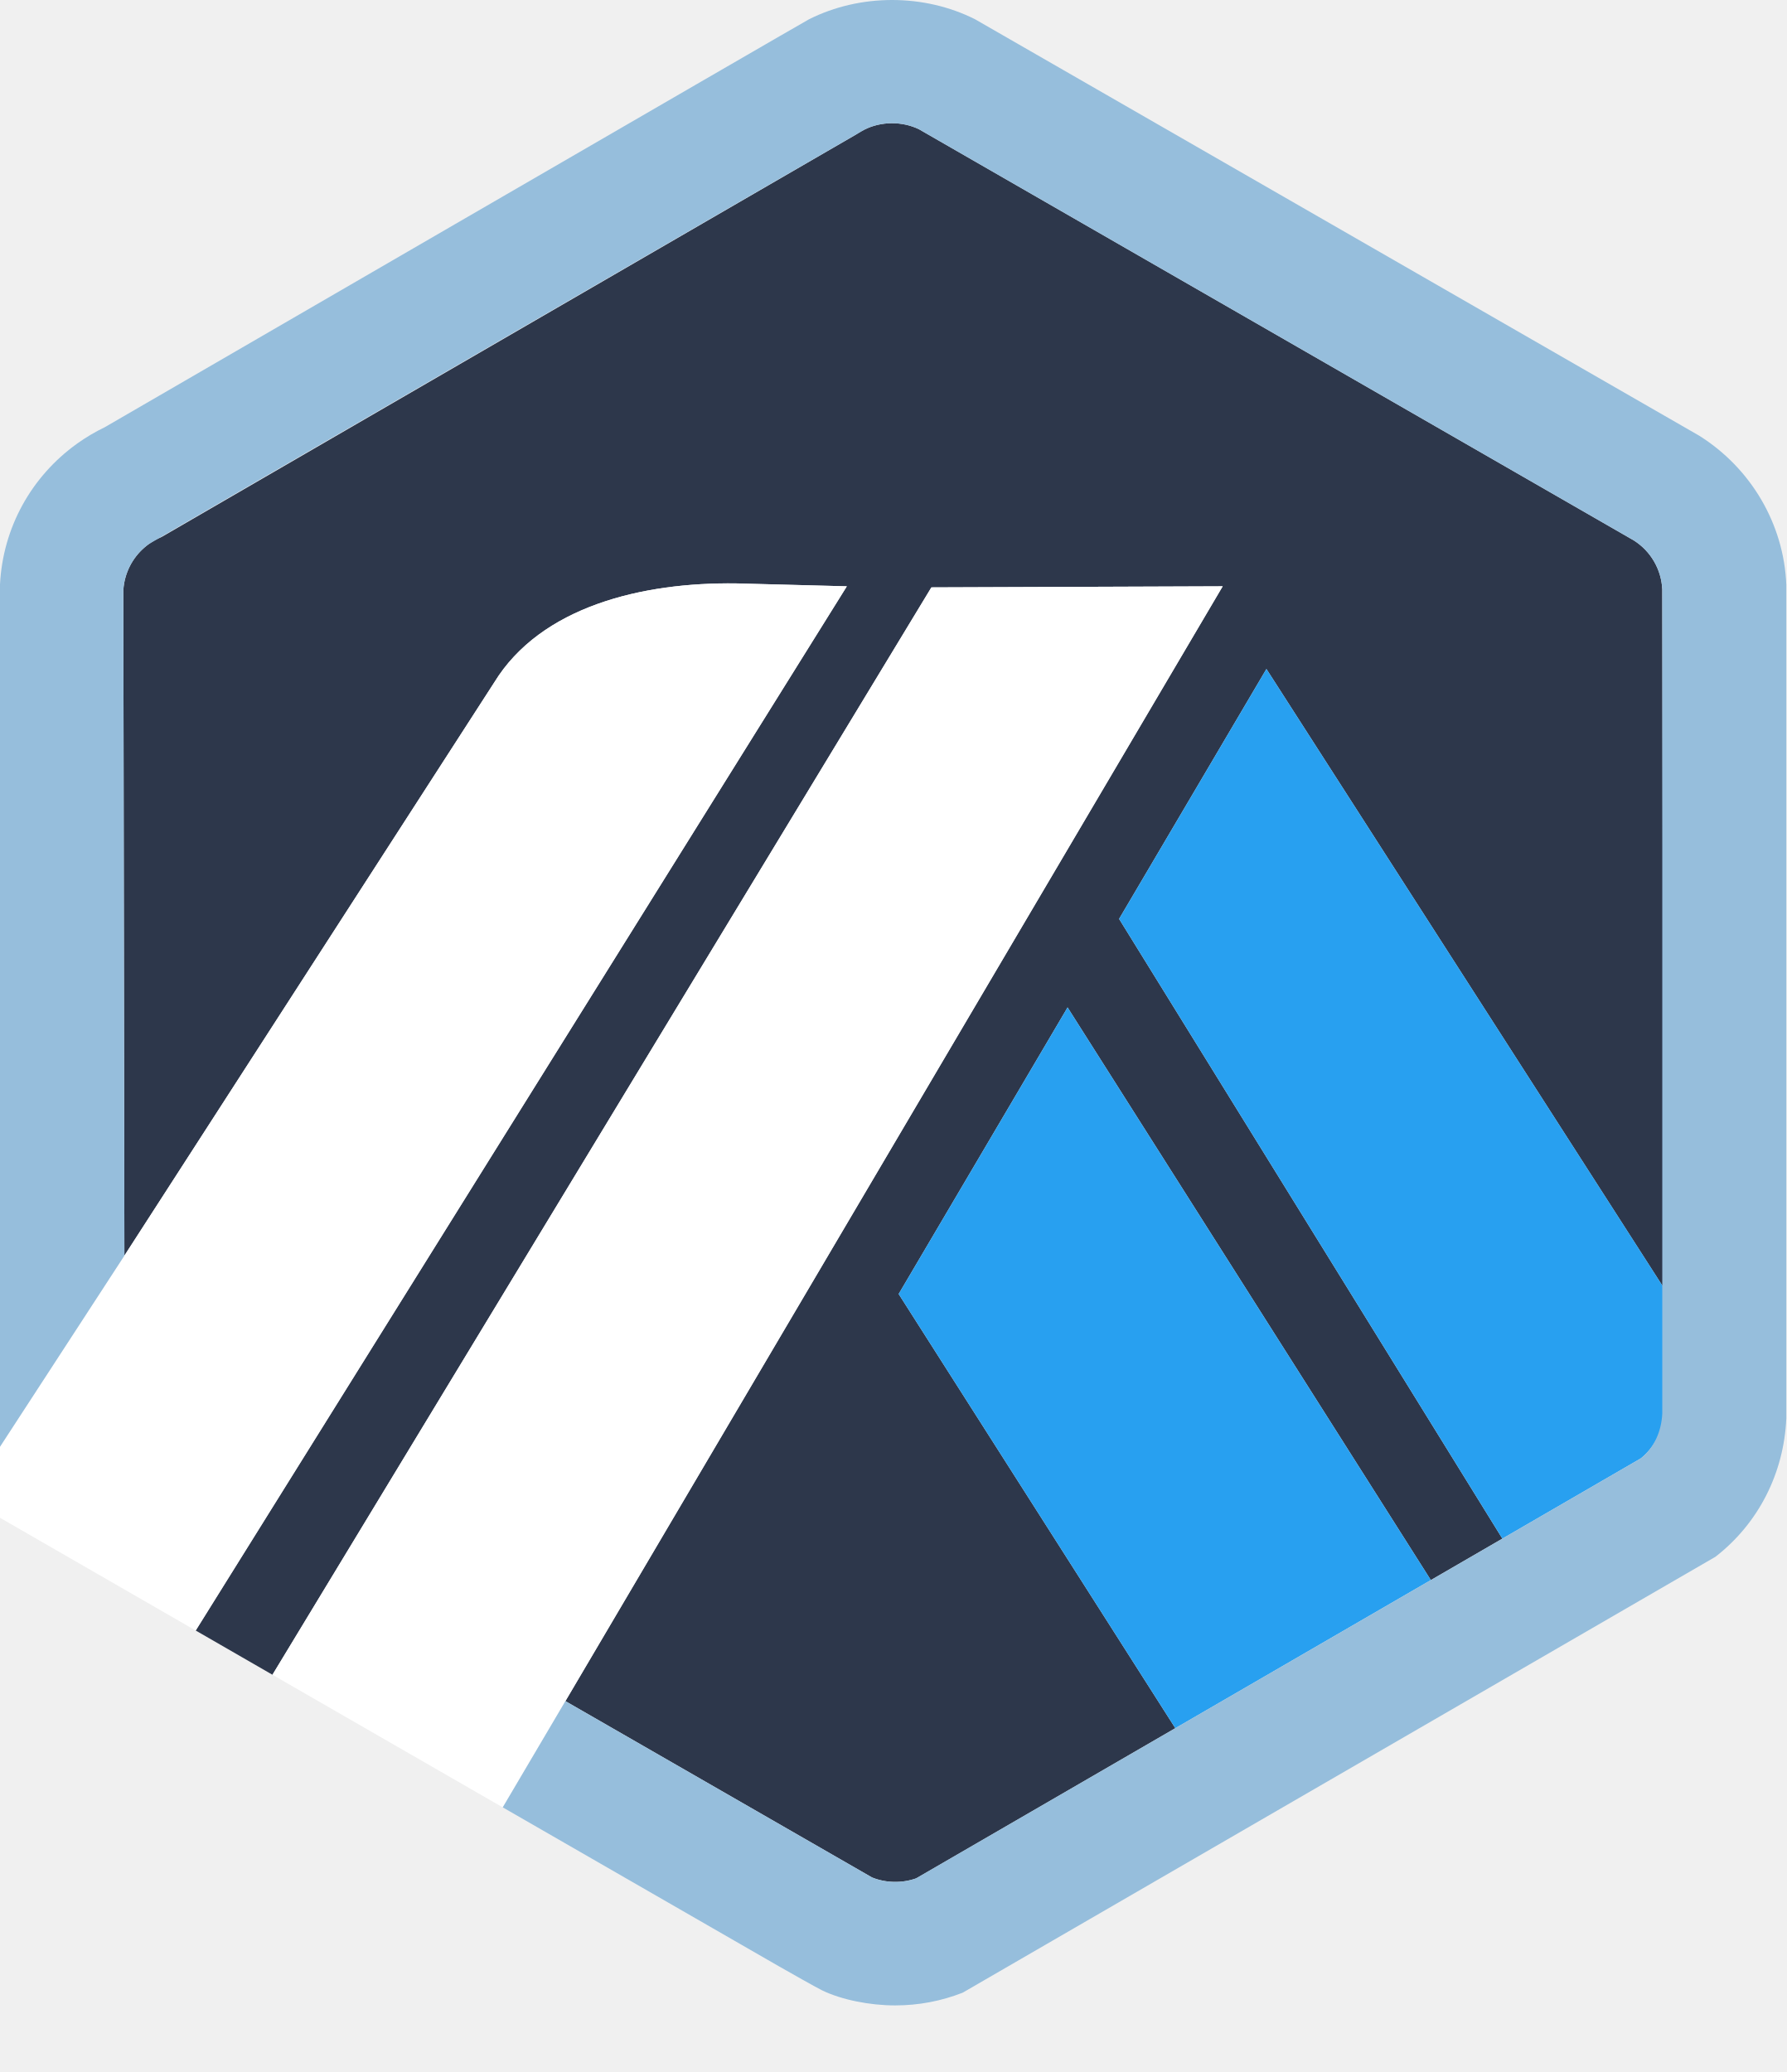
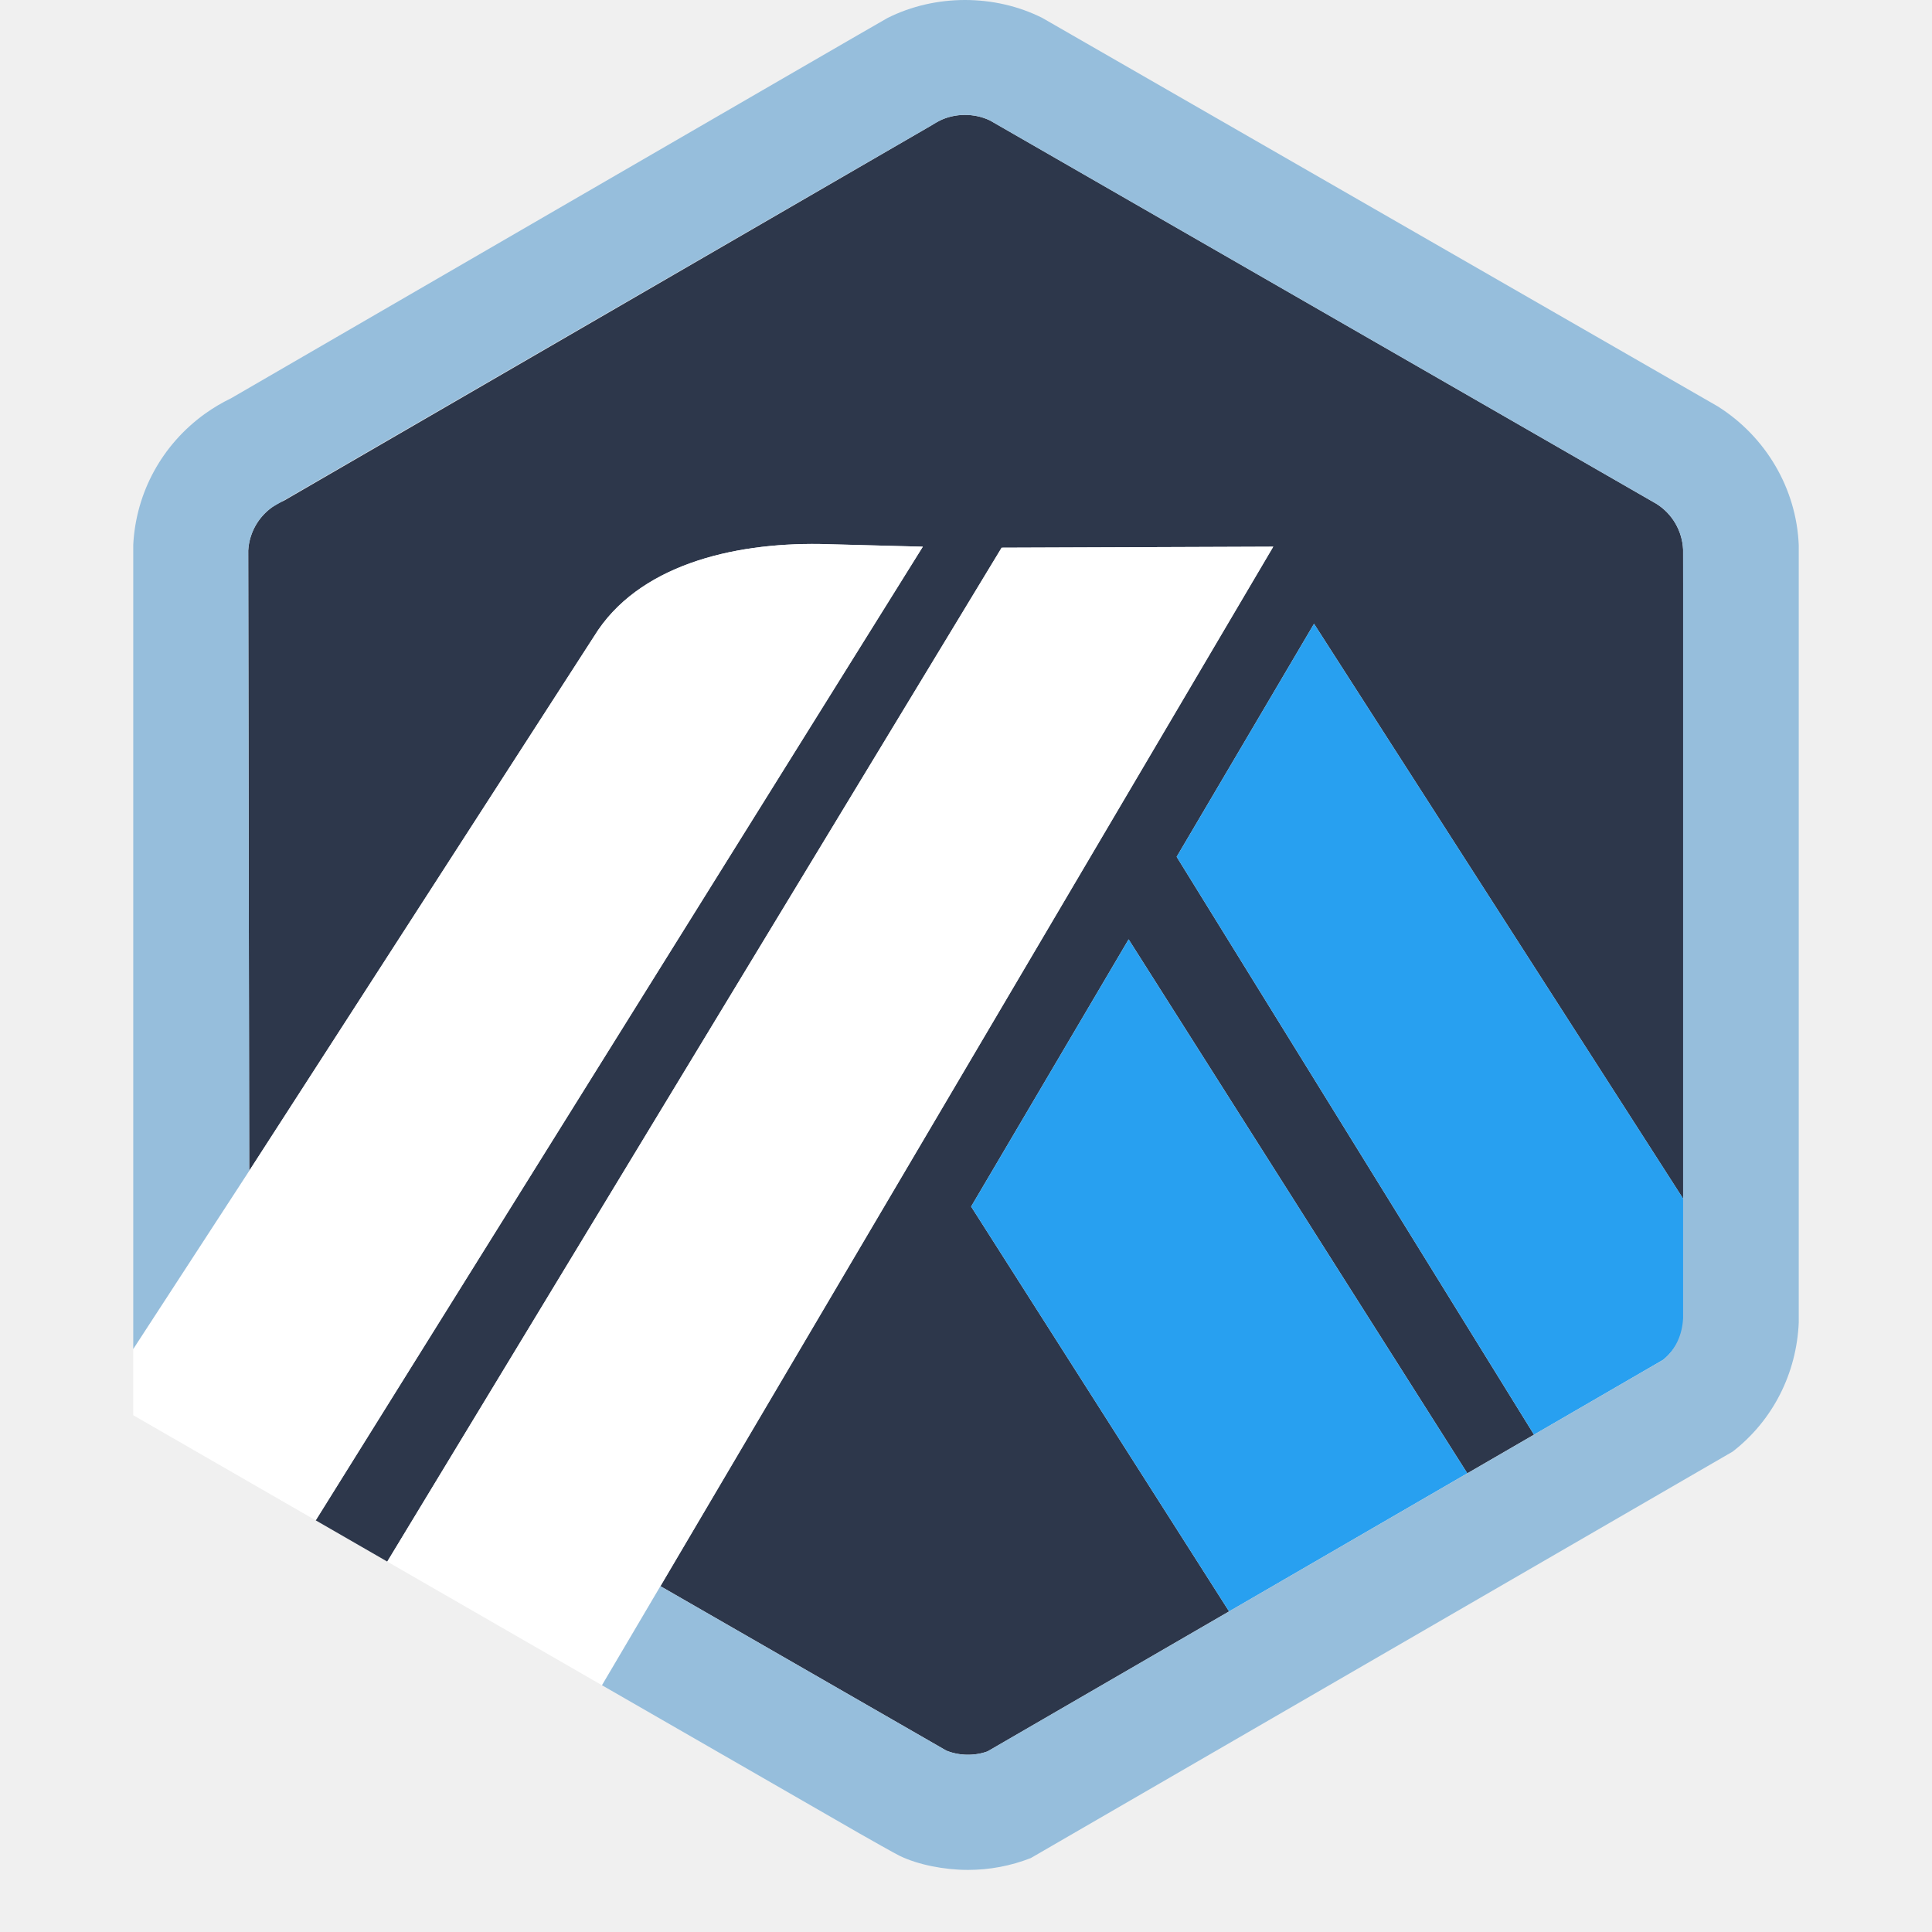
- <svg xmlns="http://www.w3.org/2000/svg" width="25" height="29" viewBox="0 0 25 29" fill="none">
+ <svg xmlns="http://www.w3.org/2000/svg" width="25" height="25" viewBox="0 0 25 29" fill="none">
  <path d="M15.662 12.861L17.724 9.363L23.28 18.017L23.282 19.677L23.264 8.249C23.251 7.97 23.103 7.714 22.866 7.564L12.863 1.81C12.629 1.695 12.332 1.696 12.099 1.814C12.067 1.829 12.038 1.847 12.009 1.865L11.974 1.887L2.265 7.514L2.228 7.531C2.179 7.553 2.13 7.581 2.084 7.614C1.9 7.746 1.778 7.941 1.738 8.16C1.732 8.194 1.728 8.227 1.726 8.262L1.741 17.574L6.916 9.553C7.568 8.489 8.987 8.147 10.305 8.165L11.852 8.206L2.739 22.821L3.813 23.44L13.035 8.221L17.112 8.206L7.913 23.809L12.204 26.277C12.398 26.356 12.626 26.36 12.822 26.29L22.965 20.411L21.026 21.535L15.662 12.861ZM16.449 24.188L12.577 18.111L14.941 14.1L20.025 22.115L16.449 24.188Z" fill="#2D374B" />
  <path d="M12.577 18.111L16.449 24.188L20.025 22.115L14.941 14.1L12.577 18.111Z" fill="#28A0F0" />
  <path d="M23.282 19.677L23.28 18.016L17.724 9.363L15.662 12.861L21.026 21.535L22.965 20.411C23.155 20.257 23.27 20.03 23.282 19.785L23.282 19.677Z" fill="#28A0F0" />
  <path d="M5.77808e-05 21.243L2.739 22.821L11.852 8.206L10.305 8.166C8.987 8.147 7.568 8.489 6.916 9.553L1.741 17.574L5.77808e-05 20.249V21.243Z" fill="white" />
  <path d="M17.112 8.206L13.035 8.221L3.813 23.44L7.036 25.296L7.913 23.809L17.112 8.206Z" fill="white" />
  <path d="M25 8.185C24.966 7.333 24.504 6.552 23.781 6.098L13.647 0.27C12.932 -0.09 12.039 -0.09 11.322 0.27C11.238 0.313 1.467 5.979 1.467 5.979C1.332 6.044 1.202 6.121 1.079 6.209C0.434 6.672 0.04 7.39 0 8.18L5.77808e-05 20.249L1.741 17.574L1.726 8.262C1.728 8.228 1.732 8.194 1.738 8.161C1.778 7.942 1.9 7.746 2.084 7.614C2.13 7.581 12.067 1.829 12.099 1.814C12.332 1.696 12.629 1.695 12.863 1.81L22.866 7.564C23.103 7.714 23.251 7.97 23.264 8.249V19.785C23.252 20.03 23.155 20.257 22.965 20.411L21.026 21.535L16.449 24.188L12.822 26.289C12.626 26.36 12.398 26.356 12.204 26.277L7.913 23.809L7.036 25.296L10.893 27.516C11.02 27.589 11.134 27.653 11.227 27.705C11.371 27.786 11.47 27.84 11.505 27.857C11.779 27.99 12.173 28.068 12.528 28.068C12.854 28.068 13.172 28.008 13.473 27.89L24.008 21.789C24.612 21.321 24.968 20.614 25 19.849V8.185Z" fill="#96BEDC" />
</svg>
